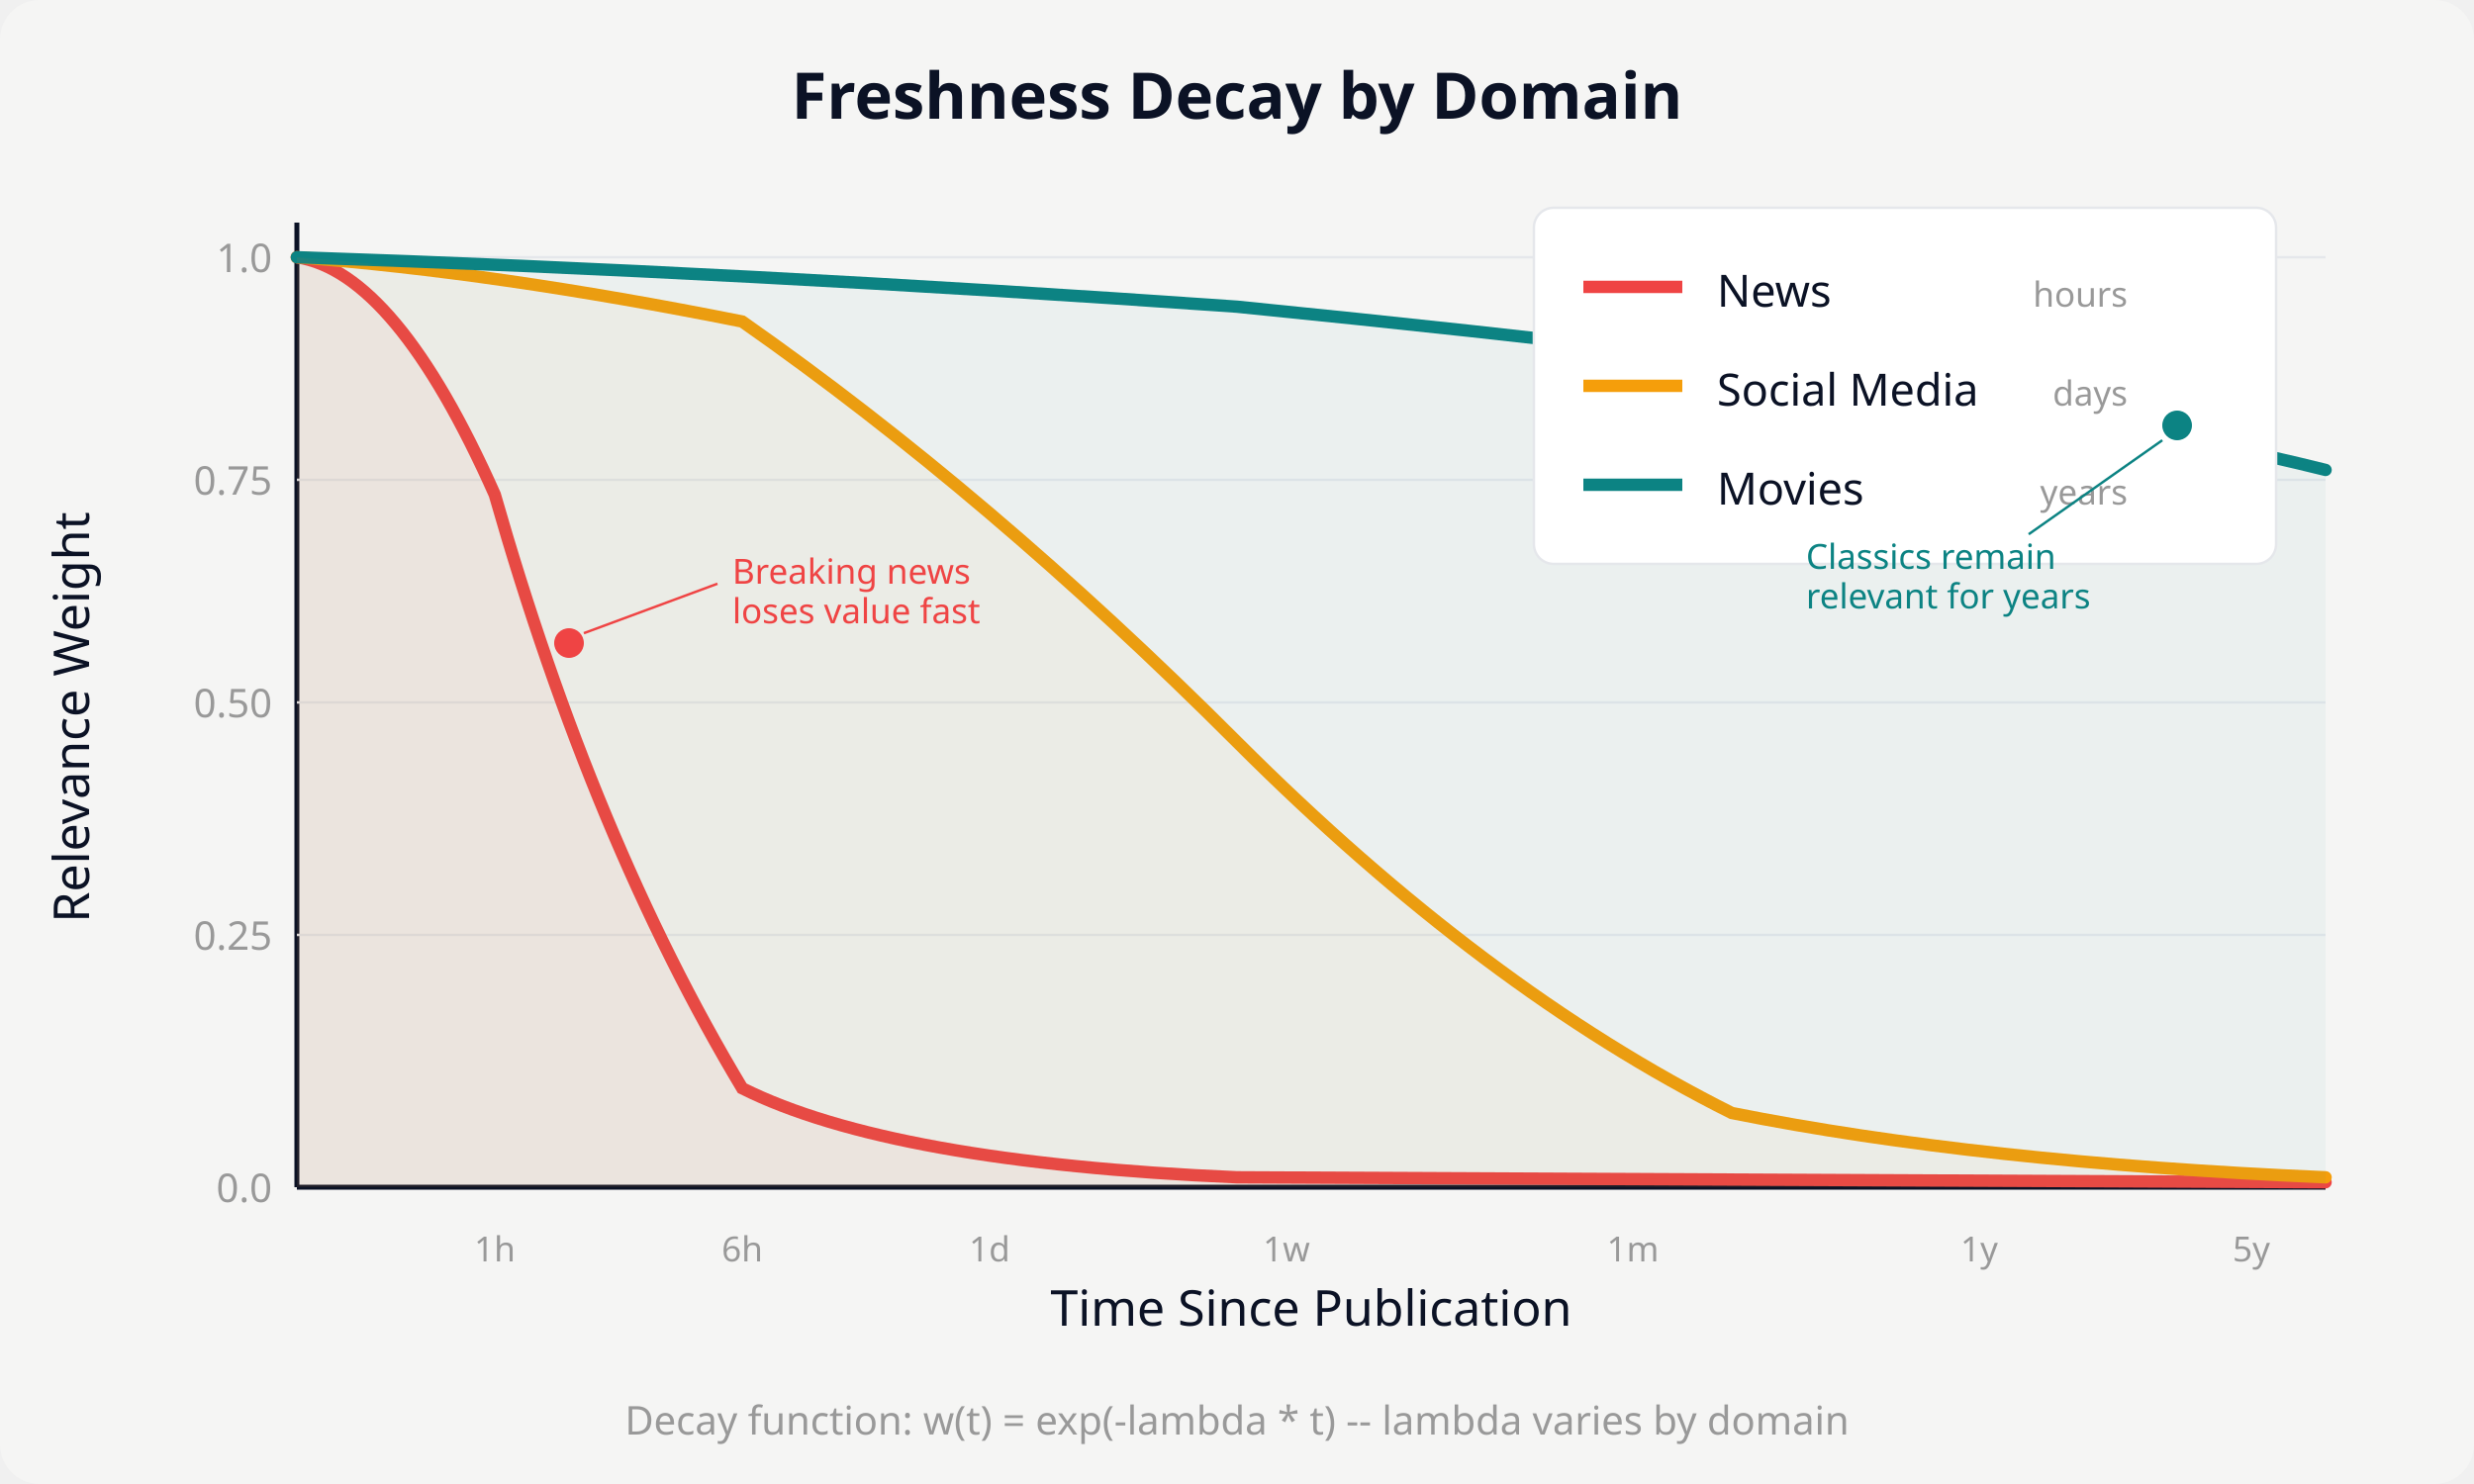
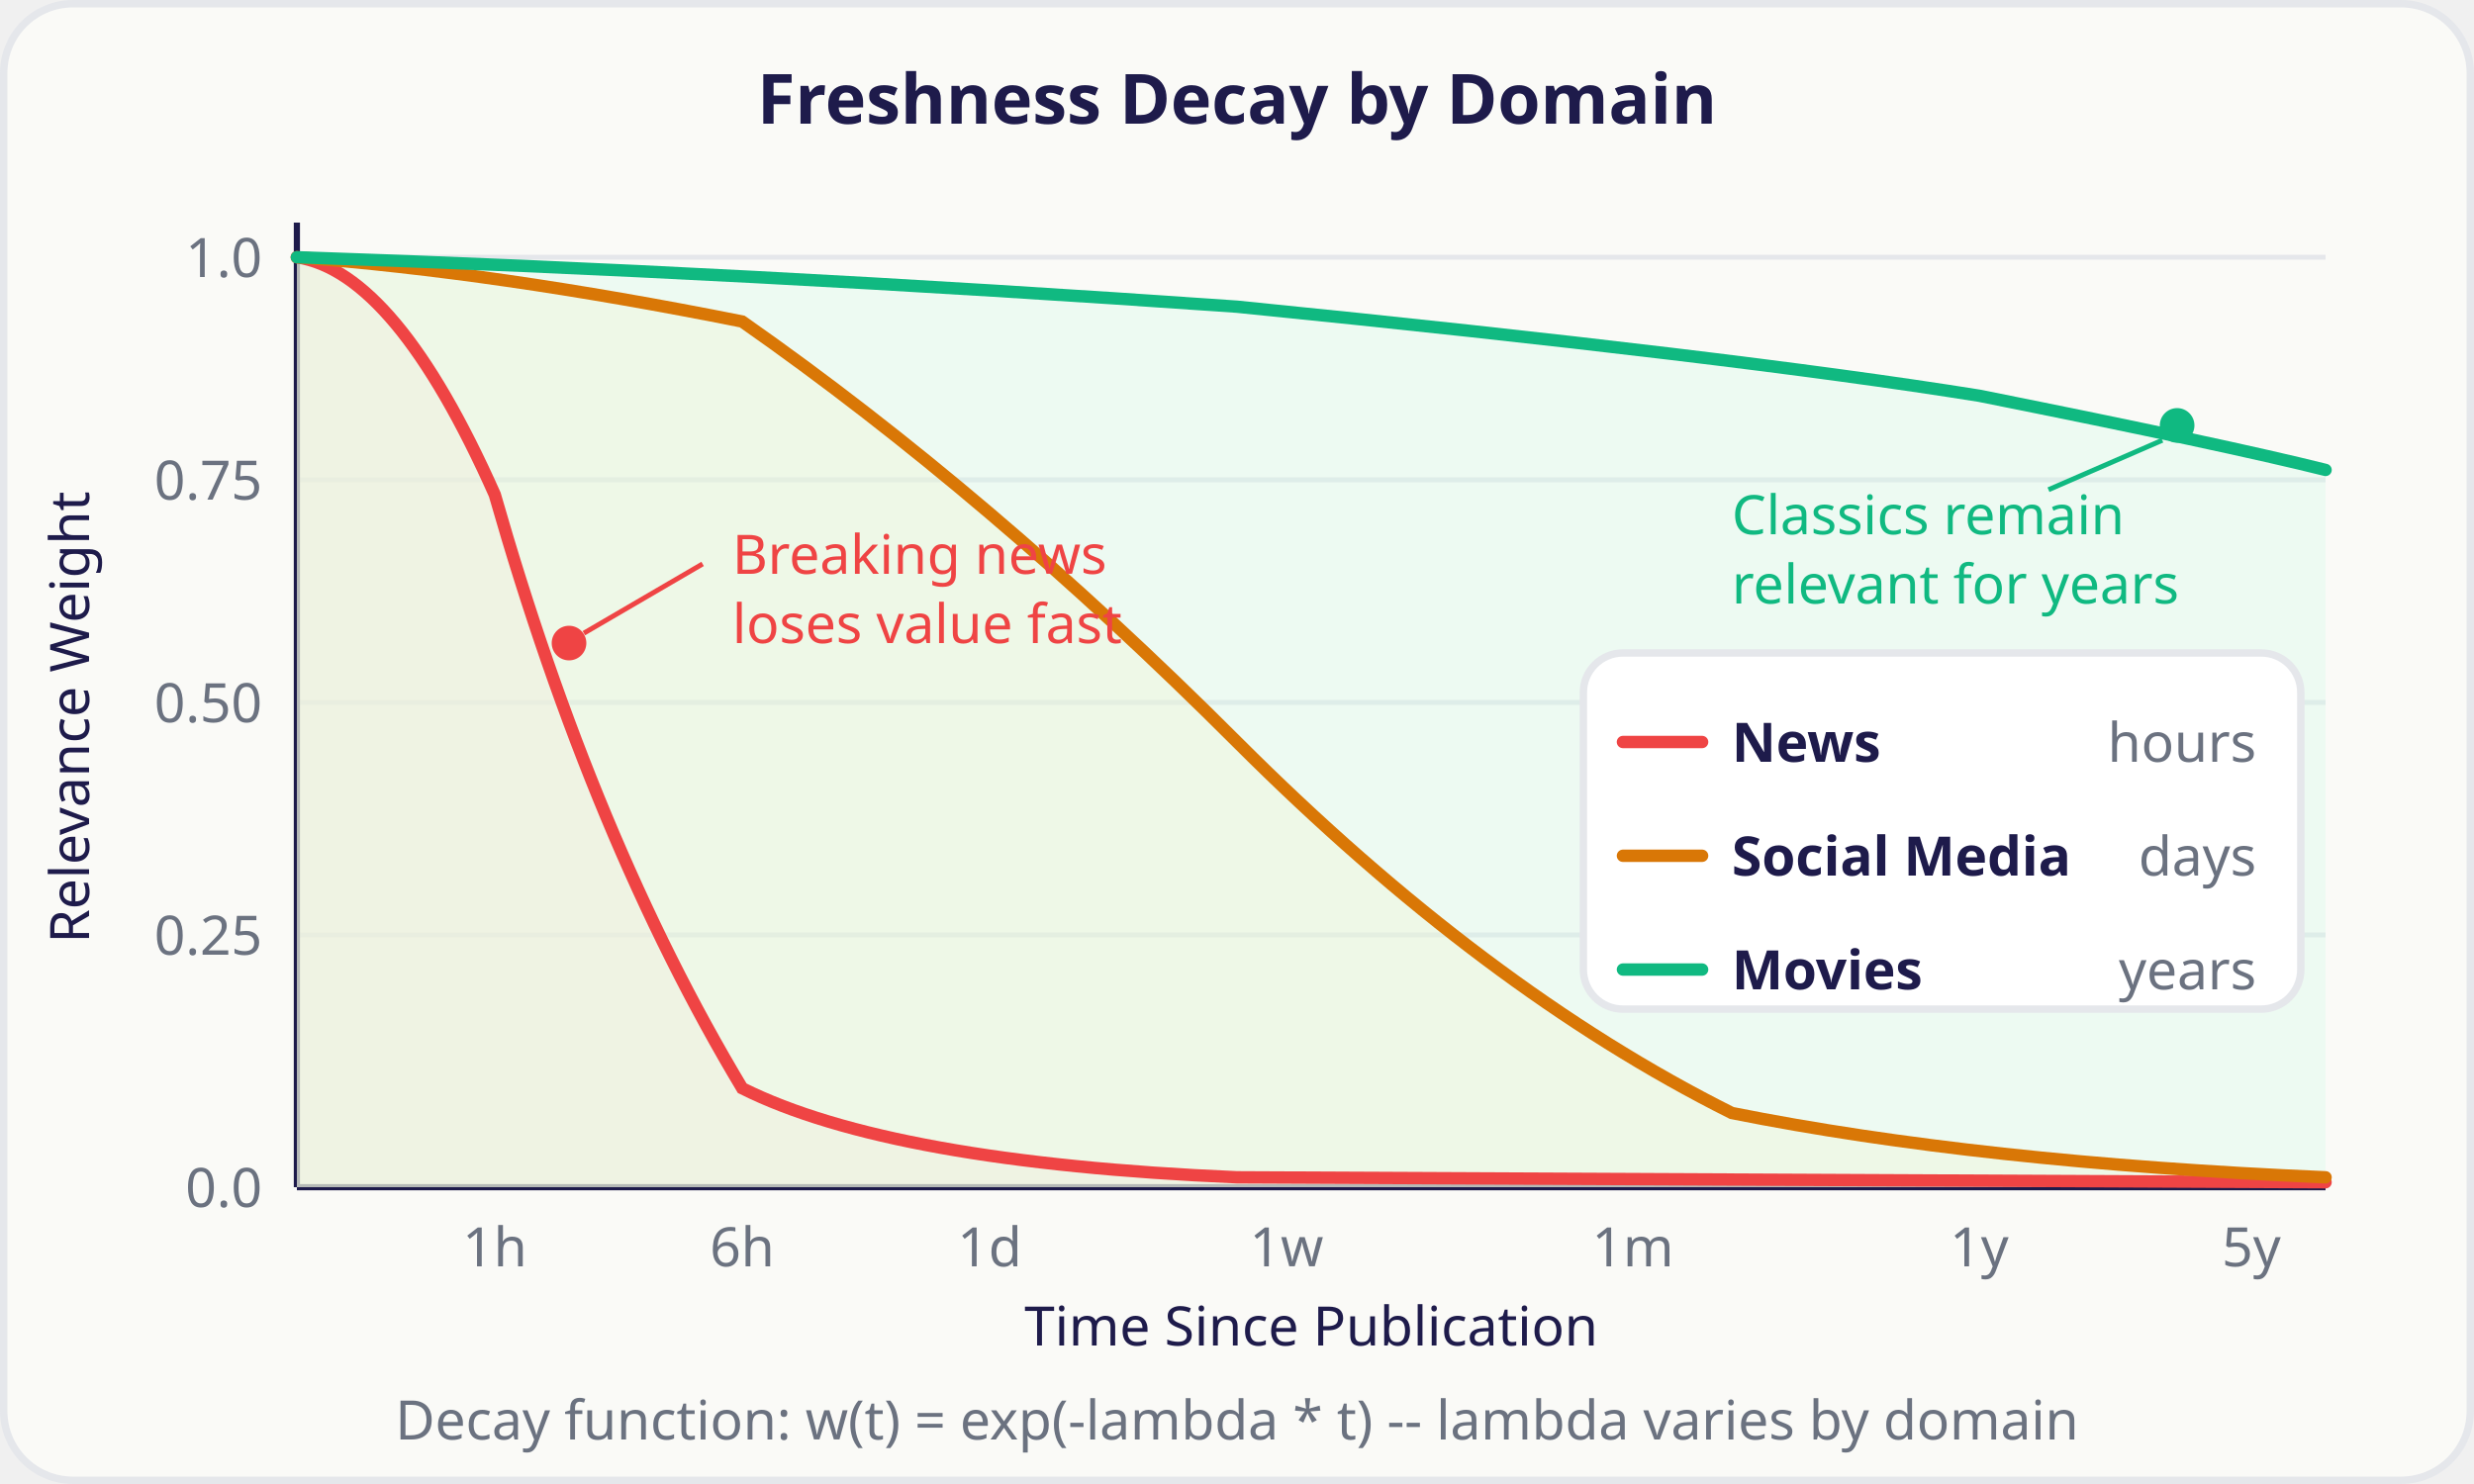
<svg xmlns="http://www.w3.org/2000/svg" viewBox="0 0 500 300" width="500" height="300" font-family="system-ui, sans-serif">
-   <rect width="500" height="300" rx="8" fill="#f5f5f4" />
-   <text x="250" y="24" text-anchor="middle" fill="#0b1225" font-size="13" font-weight="700">Freshness Decay by Domain</text>
-   <line x1="60" y1="45" x2="60" y2="240" stroke="#0b1225" stroke-width="1" />
-   <line x1="60" y1="240" x2="470" y2="240" stroke="#0b1225" stroke-width="1" />
-   <text x="18" y="145" text-anchor="middle" fill="#0b1225" font-size="10" font-weight="500" transform="rotate(-90, 18, 145)">Relevance Weight</text>
-   <text x="55" y="55" text-anchor="end" fill="#999" font-size="8">1.0</text>
-   <text x="55" y="100" text-anchor="end" fill="#999" font-size="8">0.75</text>
-   <text x="55" y="145" text-anchor="end" fill="#999" font-size="8">0.50</text>
-   <text x="55" y="192" text-anchor="end" fill="#999" font-size="8">0.25</text>
-   <text x="55" y="243" text-anchor="end" fill="#999" font-size="8">0.0</text>
-   <line x1="60" y1="52" x2="470" y2="52" stroke="#e5e7eb" stroke-width="0.5" />
-   <line x1="60" y1="97" x2="470" y2="97" stroke="#e5e7eb" stroke-width="0.5" />
-   <line x1="60" y1="142" x2="470" y2="142" stroke="#e5e7eb" stroke-width="0.5" />
-   <line x1="60" y1="189" x2="470" y2="189" stroke="#e5e7eb" stroke-width="0.5" />
-   <text x="265" y="268" text-anchor="middle" fill="#0b1225" font-size="10" font-weight="500">Time Since Publication</text>
-   <text x="100" y="255" text-anchor="middle" fill="#999" font-size="7">1h</text>
-   <text x="150" y="255" text-anchor="middle" fill="#999" font-size="7">6h</text>
-   <text x="200" y="255" text-anchor="middle" fill="#999" font-size="7">1d</text>
-   <text x="260" y="255" text-anchor="middle" fill="#999" font-size="7">1w</text>
-   <text x="330" y="255" text-anchor="middle" fill="#999" font-size="7">1m</text>
-   <text x="400" y="255" text-anchor="middle" fill="#999" font-size="7">1y</text>
-   <text x="455" y="255" text-anchor="middle" fill="#999" font-size="7">5y</text>
-   <path d="M60,52 Q80,55 100,100 Q120,170 150,220 Q180,235 250,238 L470,239" fill="none" stroke="#ef4444" stroke-width="2.5" stroke-linecap="round" />
-   <path d="M60,52 Q100,55 150,65 Q200,100 250,150 Q300,200 350,225 Q400,235 470,238" fill="none" stroke="#f59e0b" stroke-width="2.5" stroke-linecap="round" />
-   <path d="M60,52 Q150,55 250,62 Q350,72 400,80 Q450,90 470,95" fill="none" stroke="#0c8383" stroke-width="2.5" stroke-linecap="round" />
-   <path d="M60,52 Q80,55 100,100 Q120,170 150,220 Q180,235 250,238 L470,239 L470,240 L60,240 Z" fill="#ef4444" opacity="0.05" />
-   <path d="M60,52 Q100,55 150,65 Q200,100 250,150 Q300,200 350,225 Q400,235 470,238 L470,240 L60,240 Z" fill="#f59e0b" opacity="0.05" />
-   <path d="M60,52 Q150,55 250,62 Q350,72 400,80 Q450,90 470,95 L470,240 L60,240 Z" fill="#0c8383" opacity="0.04" />
-   <rect x="310" y="42" width="150" height="72" rx="4" fill="white" stroke="#e5e7eb" stroke-width="0.5" />
-   <line x1="320" y1="58" x2="340" y2="58" stroke="#ef4444" stroke-width="2.5" />
-   <text x="347" y="62" fill="#0b1225" font-size="9" font-weight="500">News</text>
-   <text x="430" y="62" text-anchor="end" fill="#999" font-size="7">hours</text>
-   <line x1="320" y1="78" x2="340" y2="78" stroke="#f59e0b" stroke-width="2.5" />
-   <text x="347" y="82" fill="#0b1225" font-size="9" font-weight="500">Social Media</text>
-   <text x="430" y="82" text-anchor="end" fill="#999" font-size="7">days</text>
-   <line x1="320" y1="98" x2="340" y2="98" stroke="#0c8383" stroke-width="2.5" />
-   <text x="347" y="102" fill="#0b1225" font-size="9" font-weight="500">Movies</text>
-   <text x="430" y="102" text-anchor="end" fill="#999" font-size="7">years</text>
-   <circle cx="115" cy="130" r="3" fill="#ef4444" />
-   <line x1="118" y1="128" x2="145" y2="118" stroke="#ef4444" stroke-width="0.5" />
-   <text x="148" y="118" fill="#ef4444" font-size="7">Breaking news</text>
-   <text x="148" y="126" fill="#ef4444" font-size="7">loses value fast</text>
-   <circle cx="440" cy="86" r="3" fill="#0c8383" />
-   <line x1="437" y1="89" x2="410" y2="108" stroke="#0c8383" stroke-width="0.5" />
-   <text x="365" y="115" fill="#0c8383" font-size="7">Classics remain</text>
-   <text x="365" y="123" fill="#0c8383" font-size="7">relevant for years</text>
-   <text x="250" y="290" text-anchor="middle" fill="#999" font-size="8">Decay function: w(t) = exp(-lambda * t) -- lambda varies by domain</text>
+   <rect x="0.75" y="0.75" width="498.5" height="298.5" rx="14" fill="#FAFAF7" stroke="#E5E7EB" stroke-width="1.5" />
+   <text x="250" y="25" text-anchor="middle" fill="#1E1B4B" font-size="14" font-weight="700">Freshness Decay by Domain</text>
+   <g stroke="#E5E7EB" stroke-width="1">
+     <line x1="60" y1="52" x2="470" y2="52" />
+     <line x1="60" y1="97" x2="470" y2="97" />
+     <line x1="60" y1="142" x2="470" y2="142" />
+     <line x1="60" y1="189" x2="470" y2="189" />
+   </g>
+   <g stroke="#1E1B4B" stroke-width="1.25">
+     <line x1="60" y1="45" x2="60" y2="240" />
+     <line x1="60" y1="240" x2="470" y2="240" />
+   </g>
+   <text x="18" y="145" text-anchor="middle" fill="#1E1B4B" font-size="11" font-weight="500" transform="rotate(-90 18 145)">Relevance Weight</text>
+   <g fill="#6B7280" font-size="11">
+     <text x="53" y="56" text-anchor="end">1.0</text>
+     <text x="53" y="101" text-anchor="end">0.75</text>
+     <text x="53" y="146" text-anchor="end">0.50</text>
+     <text x="53" y="193" text-anchor="end">0.25</text>
+     <text x="53" y="244" text-anchor="end">0.0</text>
+   </g>
+   <g fill="#6B7280" font-size="11">
+     <text x="100" y="256" text-anchor="middle">1h</text>
+     <text x="150" y="256" text-anchor="middle">6h</text>
+     <text x="200" y="256" text-anchor="middle">1d</text>
+     <text x="260" y="256" text-anchor="middle">1w</text>
+     <text x="330" y="256" text-anchor="middle">1m</text>
+     <text x="400" y="256" text-anchor="middle">1y</text>
+     <text x="455" y="256" text-anchor="middle">5y</text>
+   </g>
+   <text x="265" y="272" text-anchor="middle" fill="#1E1B4B" font-size="11" font-weight="500">Time Since Publication</text>
+   <path d="M60,52 Q80,55 100,100 Q120,170 150,220 Q180,235 250,238 L470,239 L470,240 L60,240 Z" fill="#FEE2E2" opacity="0.45" />
+   <path d="M60,52 Q100,55 150,65 Q200,100 250,150 Q300,200 350,225 Q400,235 470,238 L470,240 L60,240 Z" fill="#FEF3C7" opacity="0.32" />
+   <path d="M60,52 Q150,55 250,62 Q350,72 400,80 Q450,90 470,95 L470,240 L60,240 Z" fill="#D1FAE5" opacity="0.32" />
+   <path d="M60,52 Q80,55 100,100 Q120,170 150,220 Q180,235 250,238 L470,239" fill="none" stroke="#EF4444" stroke-width="2.5" stroke-linecap="round" />
+   <path d="M60,52 Q100,55 150,65 Q200,100 250,150 Q300,200 350,225 Q400,235 470,238" fill="none" stroke="#D97706" stroke-width="2.5" stroke-linecap="round" />
+   <path d="M60,52 Q150,55 250,62 Q350,72 400,80 Q450,90 470,95" fill="none" stroke="#10B981" stroke-width="2.5" stroke-linecap="round" />
+   <circle cx="115" cy="130" r="3.5" fill="#EF4444" />
+   <line x1="118" y1="128" x2="142" y2="114" stroke="#EF4444" stroke-width="1" />
+   <text x="148" y="116" fill="#EF4444" font-size="11" font-weight="500">Breaking news</text>
+   <text x="148" y="130" fill="#EF4444" font-size="11">loses value fast</text>
+   <circle cx="440" cy="86" r="3.5" fill="#10B981" />
+   <line x1="437" y1="89" x2="414" y2="99" stroke="#10B981" stroke-width="1" />
+   <text x="350" y="108" fill="#10B981" font-size="11" font-weight="500">Classics remain</text>
+   <text x="350" y="122" fill="#10B981" font-size="11">relevant for years</text>
+   <rect x="320" y="132" width="145" height="72" rx="8" fill="#FFFFFF" stroke="#E5E7EB" stroke-width="1.5" />
+   <line x1="328" y1="150" x2="344" y2="150" stroke="#EF4444" stroke-width="2.5" stroke-linecap="round" />
+   <text x="350" y="154" fill="#1E1B4B" font-size="11" font-weight="600">News</text>
+   <text x="456" y="154" text-anchor="end" fill="#6B7280" font-size="11">hours</text>
+   <line x1="328" y1="173" x2="344" y2="173" stroke="#D97706" stroke-width="2.5" stroke-linecap="round" />
+   <text x="350" y="177" fill="#1E1B4B" font-size="11" font-weight="600">Social Media</text>
+   <text x="456" y="177" text-anchor="end" fill="#6B7280" font-size="11">days</text>
+   <line x1="328" y1="196" x2="344" y2="196" stroke="#10B981" stroke-width="2.5" stroke-linecap="round" />
+   <text x="350" y="200" fill="#1E1B4B" font-size="11" font-weight="600">Movies</text>
+   <text x="456" y="200" text-anchor="end" fill="#6B7280" font-size="11">years</text>
+   <text x="250" y="291" text-anchor="middle" fill="#6B7280" font-size="11">Decay function: w(t) = exp(-lambda * t) -- lambda varies by domain</text>
</svg>
